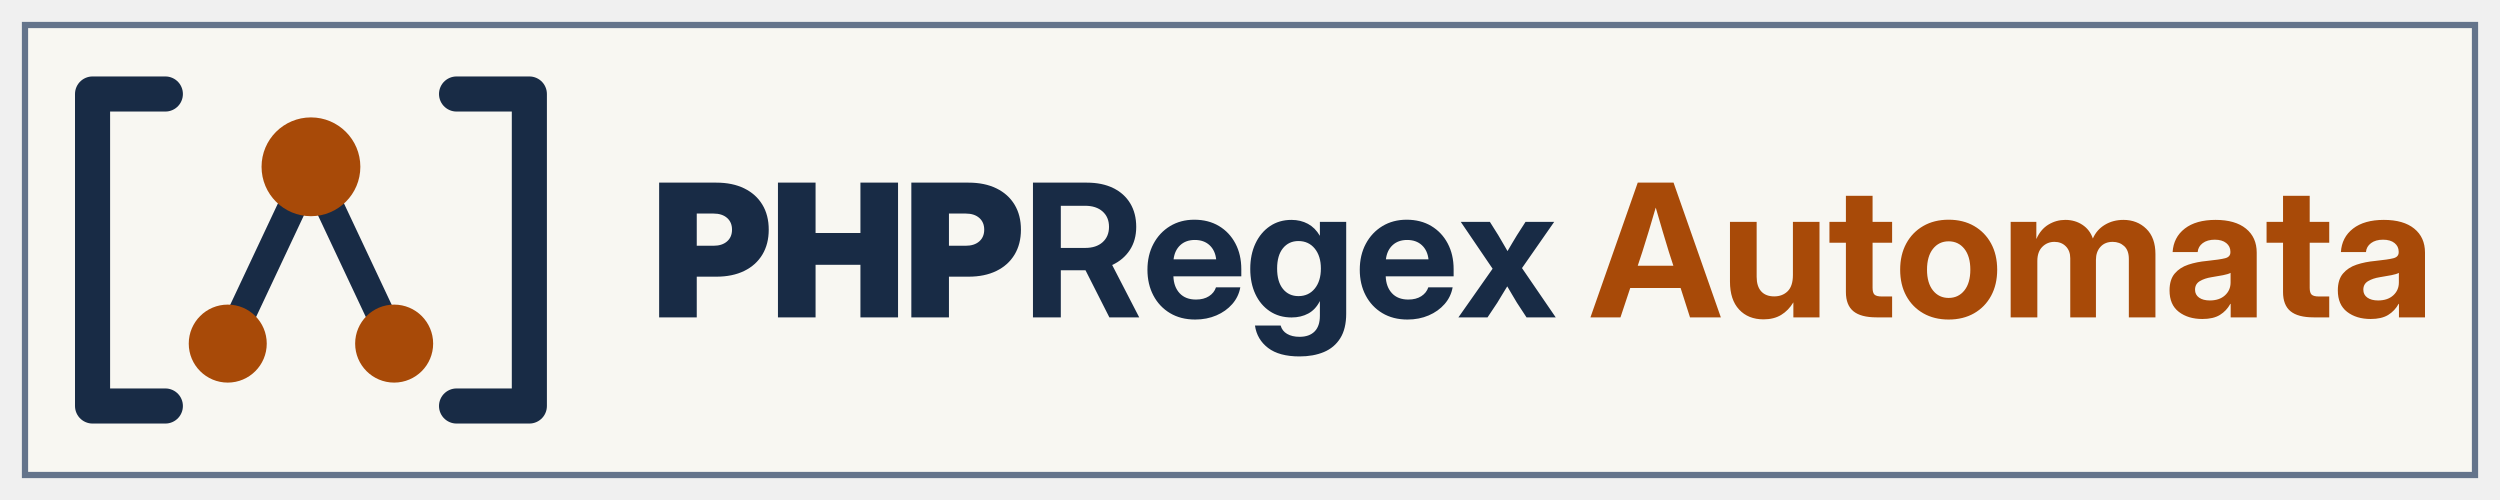
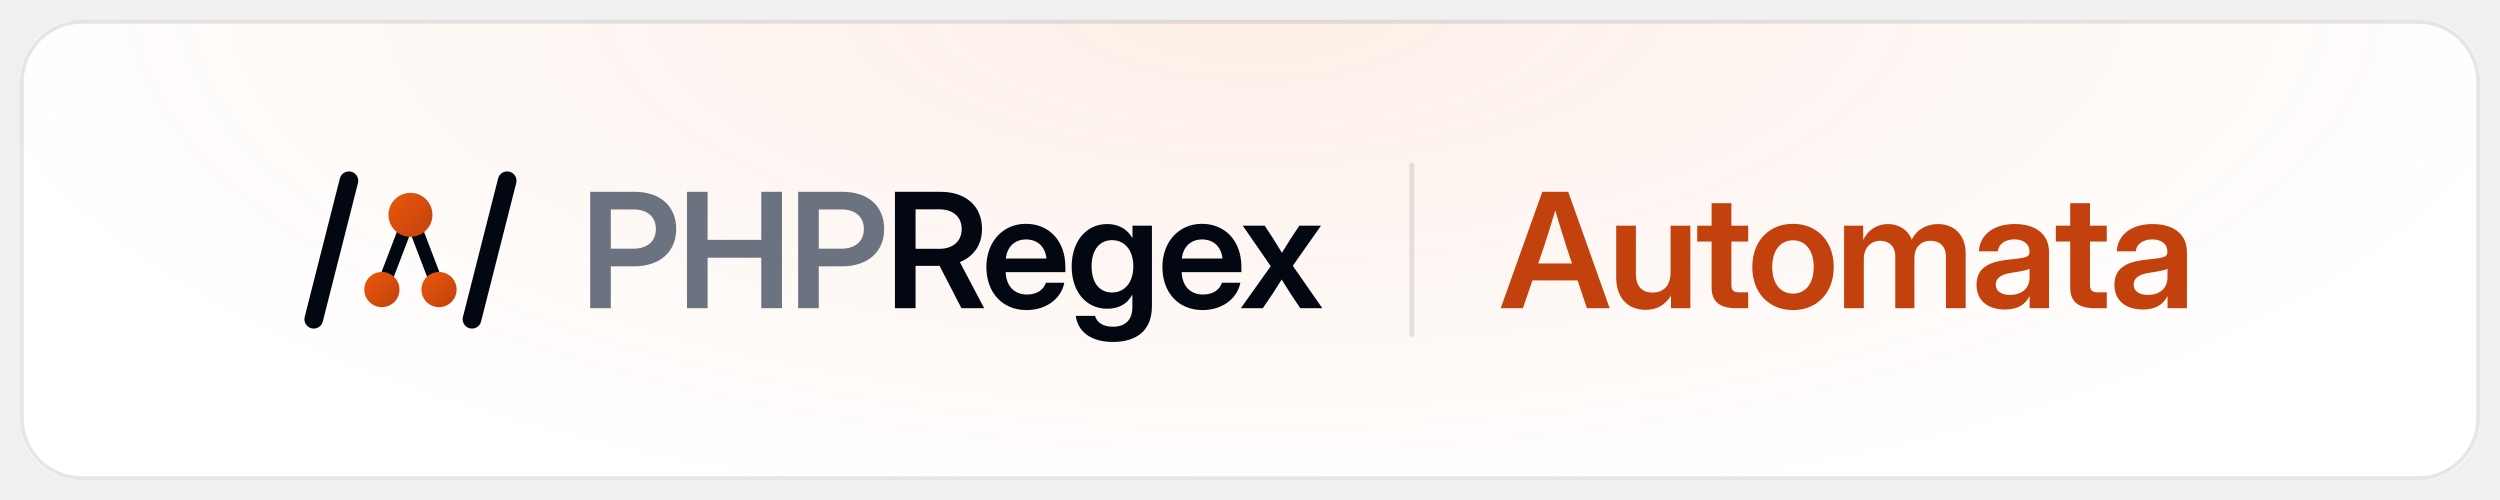
- <svg xmlns="http://www.w3.org/2000/svg" viewBox="0 0 1000 200" width="1000" height="200" role="img">
-   <style>.paper{fill:#F8F7F2}.ink-f{fill:#182B45}.ink-s{stroke:#182B45;fill:none}.amber-f{fill:#A84A08}</style>
-   <rect x="10" y="10" width="980" height="180" class="paper" stroke="#64748B" stroke-width="2.5" />
-   <g transform="translate(124.38 100) scale(0.52)">
-     <g fill="none" class="ink-s" stroke-width="27" stroke-linecap="round" stroke-linejoin="round">
-       <path d="M-112-120H-168V120H-112" />
-       <path d="M112-120H168V120H112" />
+ <svg xmlns="http://www.w3.org/2000/svg" viewBox="0 0 1000 200" width="1000" height="200" role="img" aria-label="PHPRegex Automata">
+   <defs>
+     <linearGradient id="n" x1="0" y1="0" x2="1" y2="1">
+       <stop offset="0" stop-color="#EA580C" />
+       <stop offset="1" stop-color="#C2410C" />
+     </linearGradient>
+     <radialGradient id="halo" cx="500" cy="0" r="1" gradientUnits="userSpaceOnUse" gradientTransform="translate(500 0) scale(520 210) translate(-500 0)">
+       <stop offset="0" stop-color="rgba(234,88,12,0.10)" />
+       <stop offset="1" stop-color="rgba(234,88,12,0.10)" stop-opacity="0" />
+     </radialGradient>
+   </defs>
+   <rect x="8" y="8" width="984" height="184" rx="24" fill="#FFFFFF" />
+   <rect x="8" y="8" width="984" height="184" rx="24" fill="url(#halo)" />
+   <rect x="8.75" y="8.75" width="982.5" height="182.5" rx="24" fill="none" stroke="rgba(3,7,18,0.10)" stroke-width="1.5" />
+   <g transform="translate(164.18 100.00) scale(0.2198)">
+     <g fill="none" stroke="#030712" stroke-linecap="round">
+       <path d="M-176 126L-112 -126M112 126L176 -126" stroke-width="34" />
+       <path d="M0 -64L-52 72M0 -64L52 72" stroke-width="24" />
    </g>
-     <g transform="translate(0 14)">
-       <path d="M0-78L-64 58M0-78L64 58" fill="none" class="ink-s" stroke-width="22" stroke-linecap="round" />
-       <circle cx="0" cy="-78" r="38" class="amber-f" />
-       <circle cx="-64" cy="58" r="30" class="amber-f" />
-       <circle cx="64" cy="58" r="30" class="amber-f" />
+     <g fill="url(#n)">
+       <circle cx="0" cy="-64" r="40" />
+       <circle cx="-52" cy="72" r="32" />
+       <circle cx="52" cy="72" r="32" />
    </g>
  </g>
-   <g transform="translate(260.76 126.9474)">
-     <path d="M2.894 0.0V-53.895H25.79Q32.228 -53.895 36.931 -51.598Q41.633 -49.301 44.183 -45.087Q46.733 -40.873 46.733 -35.086Q46.733 -29.335 44.183 -25.103Q41.633 -20.871 36.931 -18.574Q32.228 -16.277 25.79 -16.277H17.941V0.0ZM17.941 -28.647H24.669Q28.069 -28.647 30.058 -30.384Q32.047 -32.12 32.047 -35.086Q32.047 -38.052 30.058 -39.788Q28.069 -41.524 24.669 -41.524H17.941ZM50.422 0.0V-53.895H65.469V-33.747H83.41V-53.895H98.457V0.0H83.41V-21.015H65.469V0.0ZM103.774 0.0V-53.895H126.671Q133.109 -53.895 137.811 -51.598Q142.514 -49.301 145.064 -45.087Q147.614 -40.873 147.614 -35.086Q147.614 -29.335 145.064 -25.103Q142.514 -20.871 137.811 -18.574Q133.109 -16.277 126.671 -16.277H118.822V0.0ZM118.822 -28.647H125.549Q128.949 -28.647 130.939 -30.384Q132.928 -32.12 132.928 -35.086Q132.928 -38.052 130.939 -39.788Q128.949 -41.524 125.549 -41.524H118.822Z" class="ink-f" />
-     <path transform="translate(148.4094 0)" d="M4.015 0.0V-53.895H25.573Q31.65 -53.895 36.081 -51.743Q40.511 -49.59 42.917 -45.612Q45.322 -41.633 45.322 -36.207Q45.322 -30.854 42.772 -26.947Q40.222 -23.041 35.701 -20.943L46.516 0.0H34.579L25.03 -18.845Q24.994 -18.845 24.922 -18.845H15.156V0.0ZM15.156 -27.779H24.922Q29.335 -27.779 31.885 -30.076Q34.435 -32.373 34.435 -36.207Q34.435 -40.077 31.867 -42.356Q29.298 -44.635 24.886 -44.635H15.156ZM68.906 0.868Q63.118 0.868 58.832 -1.7Q54.546 -4.268 52.177 -8.771Q49.807 -13.275 49.807 -19.062Q49.807 -24.886 52.213 -29.407Q54.618 -33.928 58.85 -36.496Q63.082 -39.065 68.544 -39.065Q74.187 -39.065 78.401 -36.551Q82.614 -34.037 84.984 -29.57Q87.353 -25.103 87.353 -19.279V-16.422H60.188Q60.333 -12.19 62.684 -9.658Q65.035 -7.126 69.231 -7.126Q72.342 -7.126 74.422 -8.464Q76.502 -9.802 77.225 -12.009H86.955Q86.268 -8.211 83.736 -5.317Q81.204 -2.423 77.37 -0.778Q73.536 0.868 68.906 0.868ZM60.261 -23.222H77.297Q76.899 -26.803 74.639 -28.883Q72.378 -30.962 68.761 -30.962Q65.18 -30.962 62.937 -28.883Q60.695 -26.803 60.261 -23.222ZM110.647 15.626Q102.508 15.626 98.059 12.226Q93.61 8.826 92.815 3.255H103.087Q103.666 5.426 105.655 6.601Q107.645 7.777 110.647 7.777Q114.553 7.777 116.669 5.643Q118.785 3.509 118.785 -0.615V-6.475H118.749Q117.049 -3.111 114.137 -1.537Q111.226 0.036 107.464 0.036Q102.472 0.036 98.747 -2.46Q95.021 -4.955 92.977 -9.314Q90.934 -13.673 90.934 -19.388Q90.934 -25.139 93.014 -29.552Q95.093 -33.965 98.801 -36.478Q102.508 -38.992 107.392 -38.992Q111.081 -38.992 113.993 -37.419Q116.905 -35.845 118.749 -32.662H118.785V-38.197H129.311V-1.483Q129.311 4.558 126.942 8.337Q124.573 12.117 120.377 13.872Q116.181 15.626 110.647 15.626ZM110.213 -8.5Q114.264 -8.5 116.724 -11.502Q119.183 -14.505 119.183 -19.532Q119.183 -24.524 116.724 -27.526Q114.264 -30.528 110.213 -30.528Q106.343 -30.528 104.01 -27.653Q101.677 -24.777 101.677 -19.532Q101.677 -14.251 104.01 -11.376Q106.343 -8.5 110.213 -8.5ZM153.835 0.868Q148.048 0.868 143.761 -1.7Q139.475 -4.268 137.106 -8.771Q134.737 -13.275 134.737 -19.062Q134.737 -24.886 137.142 -29.407Q139.548 -33.928 143.78 -36.496Q148.012 -39.065 153.473 -39.065Q159.116 -39.065 163.33 -36.551Q167.544 -34.037 169.913 -29.57Q172.282 -25.103 172.282 -19.279V-16.422H145.118Q145.263 -12.19 147.614 -9.658Q149.965 -7.126 154.161 -7.126Q157.271 -7.126 159.351 -8.464Q161.431 -9.802 162.154 -12.009H171.884Q171.197 -8.211 168.665 -5.317Q166.133 -2.423 162.299 -0.778Q158.465 0.868 153.835 0.868ZM145.19 -23.222H162.227Q161.829 -26.803 159.568 -28.883Q157.307 -30.962 153.69 -30.962Q150.109 -30.962 147.867 -28.883Q145.624 -26.803 145.19 -23.222ZM174.199 0.0 187.872 -19.46 175.14 -38.197H186.787L190.151 -32.843Q191.127 -31.179 192.032 -29.624Q192.936 -28.069 193.84 -26.513Q194.744 -28.069 195.667 -29.624Q196.589 -31.179 197.602 -32.843L201.038 -38.197H212.504L199.627 -19.713L213.119 0.0H201.436L197.602 -5.86Q196.553 -7.596 195.613 -9.206Q194.672 -10.815 193.732 -12.407Q192.755 -10.815 191.778 -9.206Q190.802 -7.596 189.753 -5.86L185.846 0.0Z" class="ink-f" />
-     <path transform="translate(375.0928 0)" d="M0.326 0.0 19.243 -53.895H33.567L52.484 0.0H40.15L36.388 -11.756H16.241L12.334 0.0ZM19.243 -20.654H33.494L31.686 -26.224Q30.42 -30.347 29.154 -34.616Q27.888 -38.884 26.441 -43.912Q24.994 -38.884 23.692 -34.616Q22.39 -30.347 21.088 -26.224ZM69.557 0.796Q63.444 0.796 59.791 -3.129Q56.137 -7.053 56.137 -14.288V-38.197H66.808V-16.241Q66.808 -12.407 68.634 -10.399Q70.461 -8.392 73.825 -8.392Q77.116 -8.392 79.214 -10.453Q81.312 -12.515 81.312 -16.964V-38.197H91.947V0.0H81.493V-6.004Q79.54 -2.749 76.61 -0.977Q73.68 0.796 69.557 0.796ZM120.992 -38.197V-29.841H113.179V-11.792Q113.179 -9.838 113.957 -9.097Q114.734 -8.355 116.905 -8.355H120.992V0.0H114.77Q108.477 0.0 105.493 -2.46Q102.508 -4.919 102.508 -10.128V-29.841H95.925V-38.197H102.508V-48.614H113.179V-38.197ZM143.599 0.868Q137.811 0.868 133.453 -1.628Q129.094 -4.123 126.653 -8.591Q124.211 -13.058 124.211 -19.062Q124.211 -25.066 126.653 -29.552Q129.094 -34.037 133.453 -36.551Q137.811 -39.065 143.599 -39.065Q149.422 -39.065 153.781 -36.551Q158.139 -34.037 160.581 -29.552Q163.022 -25.066 163.022 -19.062Q163.022 -13.094 160.581 -8.609Q158.139 -4.123 153.781 -1.628Q149.422 0.868 143.599 0.868ZM143.599 -7.777Q147.505 -7.777 149.892 -10.761Q152.28 -13.745 152.28 -19.062Q152.28 -24.415 149.892 -27.418Q147.505 -30.42 143.599 -30.42Q139.728 -30.42 137.341 -27.418Q134.954 -24.415 134.954 -19.062Q134.954 -13.745 137.341 -10.761Q139.728 -7.777 143.599 -7.777ZM168.412 0.0V-38.197H178.684V-31.324Q180.385 -35.194 183.495 -37.093Q186.606 -38.992 190.259 -38.992Q194.129 -38.992 197.114 -37.021Q200.098 -35.05 201.291 -31.541Q202.811 -35.05 206.084 -37.021Q209.357 -38.992 213.517 -38.992Q219.015 -38.992 222.668 -35.429Q226.322 -31.867 226.322 -25.32V0.0H215.687V-23.366Q215.687 -26.803 213.825 -28.503Q211.962 -30.203 209.213 -30.203Q206.138 -30.203 204.33 -28.213Q202.521 -26.224 202.521 -23.005V0.0H192.249V-23.656Q192.249 -26.622 190.476 -28.412Q188.704 -30.203 185.919 -30.203Q183.061 -30.203 181.072 -28.213Q179.082 -26.224 179.082 -22.535V0.0ZM245.094 0.651Q239.379 0.651 235.672 -2.206Q231.964 -5.064 231.964 -10.779Q231.964 -15.083 234.026 -17.525Q236.088 -19.966 239.488 -21.088Q242.888 -22.209 246.867 -22.571Q252.112 -23.113 254.209 -23.656Q256.307 -24.198 256.307 -26.043V-26.296Q256.307 -28.394 254.643 -29.733Q252.98 -31.071 250.05 -31.071Q247.084 -31.071 245.239 -29.696Q243.394 -28.322 243.213 -26.115H233.194Q233.556 -32.011 238.041 -35.502Q242.526 -38.992 250.375 -38.992Q258.224 -38.992 262.529 -35.502Q266.833 -32.011 266.833 -25.898V0.0H256.416V-5.389H256.271Q254.752 -2.604 252.112 -0.977Q249.471 0.651 245.094 0.651ZM248.06 -6.764Q251.895 -6.764 254.137 -8.808Q256.38 -10.851 256.38 -13.962V-17.796Q255.475 -17.29 253.378 -16.874Q251.28 -16.458 248.711 -16.06Q245.962 -15.626 244.063 -14.486Q242.165 -13.347 242.165 -11.068Q242.165 -9.043 243.774 -7.903Q245.384 -6.764 248.06 -6.764ZM295.842 -38.197V-29.841H288.029V-11.792Q288.029 -9.838 288.807 -9.097Q289.585 -8.355 291.755 -8.355H295.842V0.0H289.621Q283.327 0.0 280.343 -2.46Q277.359 -4.919 277.359 -10.128V-29.841H270.776V-38.197H277.359V-48.614H288.029V-38.197ZM312.409 0.651Q306.693 0.651 302.986 -2.206Q299.278 -5.064 299.278 -10.779Q299.278 -15.083 301.34 -17.525Q303.402 -19.966 306.802 -21.088Q310.202 -22.209 314.181 -22.571Q319.426 -23.113 321.524 -23.656Q323.621 -24.198 323.621 -26.043V-26.296Q323.621 -28.394 321.958 -29.733Q320.294 -31.071 317.364 -31.071Q314.398 -31.071 312.553 -29.696Q310.708 -28.322 310.528 -26.115H300.508Q300.87 -32.011 305.355 -35.502Q309.84 -38.992 317.689 -38.992Q325.539 -38.992 329.843 -35.502Q334.147 -32.011 334.147 -25.898V0.0H323.73V-5.389H323.585Q322.066 -2.604 319.426 -0.977Q316.785 0.651 312.409 0.651ZM315.375 -6.764Q319.209 -6.764 321.451 -8.808Q323.694 -10.851 323.694 -13.962V-17.796Q322.79 -17.29 320.692 -16.874Q318.594 -16.458 316.026 -16.06Q313.277 -15.626 311.378 -14.486Q309.479 -13.347 309.479 -11.068Q309.479 -9.043 311.088 -7.903Q312.698 -6.764 315.375 -6.764Z" class="amber-f" />
-   </g>
+   <path d="M236.07 123.28H244.32V106.53H253.7C263.92 106.53 270.48 100.75 270.48 91.59C270.48 82.47 264.07 76.72 253.85 76.72H236.07ZM244.32 99.47V83.78H253.39C258.95 83.78 262.35 86.75 262.35 91.59C262.35 96.47 258.95 99.47 253.39 99.47Z M274.79 123.28H283.04V103.09H304.51V123.28H312.79V76.72H304.51V95.94H283.04V76.72H274.79Z M319.26 123.28H327.51V106.53H336.89C347.11 106.53 353.67 100.75 353.67 91.59C353.67 82.47 347.26 76.72 337.04 76.72H319.26ZM327.51 99.47V83.78H336.58C342.14 83.78 345.54 86.75 345.54 91.59C345.54 96.47 342.14 99.47 336.58 99.47Z" fill="#6B7280" />
+   <path d="M357.98 123.28H366.23V106.34H375.61C375.7 106.34 375.76 106.34 375.83 106.34L384.58 123.28H393.67L383.95 104.84C389.48 102.59 392.8 97.94 392.8 91.59C392.8 82.47 386.39 76.72 376.14 76.72H357.98ZM366.23 99.53V83.72H375.67C381.23 83.72 384.67 86.75 384.67 91.59C384.67 96.47 381.23 99.53 375.73 99.53Z M410.64 124.03C418.36 124.03 424.48 119.56 425.73 113.09H418.36C417.45 115.91 414.8 117.81 410.83 117.81C405.52 117.81 402.45 114.22 402.27 108.84H426.14V106.69C426.14 96.56 419.83 89.53 410.33 89.53C401.08 89.53 394.55 96.78 394.55 106.81C394.55 116.81 400.73 124.03 410.64 124.03ZM402.33 103.41C402.86 98.69 405.89 95.78 410.45 95.78C415.02 95.78 418.08 98.69 418.58 103.41Z M445.17 136.78C454.11 136.78 460.77 132.66 460.77 122.44V90.28H452.99V95.19H452.95C450.77 91.41 447.17 89.62 442.89 89.62C434.42 89.62 428.67 96.59 428.67 106.62C428.67 116.56 434.33 123.5 442.95 123.5C447.3 123.5 450.8 121.75 452.92 117.88H452.95V122.91C452.95 127.97 450.11 130.69 445.17 130.69C441.49 130.69 438.77 129.19 438.02 126.34H430.3C431.17 132.75 436.45 136.78 445.17 136.78ZM444.8 117C439.92 117 436.64 113.28 436.64 106.53C436.64 99.81 439.92 96.06 444.8 96.06C449.95 96.06 453.33 100.19 453.33 106.53C453.33 112.88 449.95 117 444.8 117Z M481.05 124.03C488.77 124.03 494.89 119.56 496.14 113.09H488.77C487.86 115.91 485.21 117.81 481.24 117.81C475.92 117.81 472.86 114.22 472.67 108.84H496.55V106.69C496.55 96.56 490.24 89.53 480.74 89.53C471.49 89.53 464.96 96.78 464.96 106.81C464.96 116.81 471.14 124.03 481.05 124.03ZM472.74 103.41C473.27 98.69 476.3 95.78 480.86 95.78C485.42 95.78 488.49 98.69 488.99 103.41Z M496.33 123.28H505.11L509.11 117.41C510.36 115.47 511.52 113.62 512.68 111.81C513.83 113.62 514.96 115.47 516.18 117.41L520.11 123.28H528.93L517.11 106.31L528.39 90.28H519.74L516.24 95.53C515.02 97.47 513.89 99.28 512.77 101.12C511.64 99.28 510.52 97.47 509.33 95.53L505.89 90.28H497.11L508.3 106.47Z" fill="#030712" />
+   <rect x="563.69" y="65.08" width="2" height="69.84" rx="1" fill="rgba(3,7,18,0.10)" />
+   <path d="M600.29 123.28H609.17L612.98 112.16H631.04L634.76 123.28H643.86L627.29 76.72H616.92ZM615.29 105.38 617.54 98.81C618.95 94.53 620.36 90.06 622.11 84.19C623.86 90.06 625.23 94.53 626.61 98.81L628.79 105.38Z M658.23 123.94C662.8 123.94 666.14 121.94 668.39 118.22V123.28H676.14V90.28H668.23V108.94C668.23 114.56 665.17 117.03 661.01 117.03C656.8 117.03 654.36 114.5 654.36 109.66V90.28H646.48V110.91C646.48 119.38 651.33 123.94 658.23 123.94Z M699.27 90.28H692.55V81.28H684.64V90.28H678.89V96.62H684.64V114.97C684.64 120.62 687.8 123.28 694.52 123.28H699.27V116.94H695.89C693.33 116.94 692.55 116.16 692.55 113.81V96.62H699.27Z M717.2 124.03C726.92 124.03 733.49 117.06 733.49 106.81C733.49 96.56 726.92 89.53 717.2 89.53C707.49 89.53 700.92 96.56 700.92 106.81C700.92 117.06 707.49 124.03 717.2 124.03ZM717.2 117.44C712.11 117.44 708.89 113.41 708.89 106.81C708.89 100.19 712.14 96.12 717.2 96.12C722.24 96.12 725.49 100.22 725.49 106.81C725.49 113.38 722.27 117.44 717.2 117.44Z M737.64 123.28H745.52V103.59C745.52 98.88 748.55 96.31 752.11 96.31C755.61 96.31 758.11 98.66 758.11 102.25V123.28H765.77V103.03C765.77 99.09 768.24 96.31 772.24 96.31C775.61 96.31 778.36 98.25 778.36 102.62V123.28H786.27V101.5C786.27 93.75 781.46 89.62 775.21 89.62C770.39 89.62 766.46 92.06 764.71 95.88C763.33 92.09 759.67 89.62 755.21 89.62C751.05 89.62 747.27 91.75 745.27 96V90.28H737.64Z M802.02 123.81C807.39 123.81 810.18 121.56 811.74 118.62H811.86V123.28H819.61V100.78C819.61 93.91 814.52 89.62 805.93 89.62C797.3 89.62 791.93 93.97 791.55 100.53H799.14C799.36 97.75 801.93 95.75 805.77 95.75C809.55 95.75 811.8 97.75 811.8 100.56V100.81C811.8 103.06 809.71 103.16 803.58 103.84C796.77 104.56 790.61 106.41 790.61 113.91C790.61 120.5 795.46 123.81 802.02 123.81ZM803.96 117.97C800.52 117.97 798.3 116.44 798.3 113.84C798.3 110.84 801.18 109.62 804.55 109.12C807.8 108.62 810.86 108.12 811.83 107.5V111.06C811.83 114.91 809.11 117.97 803.96 117.97Z M842.71 90.28H835.99V81.28H828.08V90.28H822.33V96.62H828.08V114.97C828.08 120.62 831.24 123.28 837.96 123.28H842.71V116.94H839.33C836.77 116.94 835.99 116.16 835.99 113.81V96.62H842.71Z M857.18 123.81C862.55 123.81 865.33 121.56 866.9 118.62H867.02V123.28H874.77V100.78C874.77 93.91 869.68 89.62 861.08 89.62C852.46 89.62 847.08 93.97 846.71 100.53H854.3C854.52 97.75 857.08 95.75 860.93 95.75C864.71 95.75 866.96 97.75 866.96 100.56V100.81C866.96 103.06 864.87 103.16 858.74 103.84C851.93 104.56 845.77 106.41 845.77 113.91C845.77 120.5 850.62 123.81 857.18 123.81ZM859.12 117.97C855.68 117.97 853.46 116.44 853.46 113.84C853.46 110.84 856.33 109.62 859.71 109.12C862.96 108.62 866.02 108.12 866.99 107.5V111.06C866.99 114.91 864.27 117.97 859.12 117.97Z" fill="#C2410C" />
</svg>
